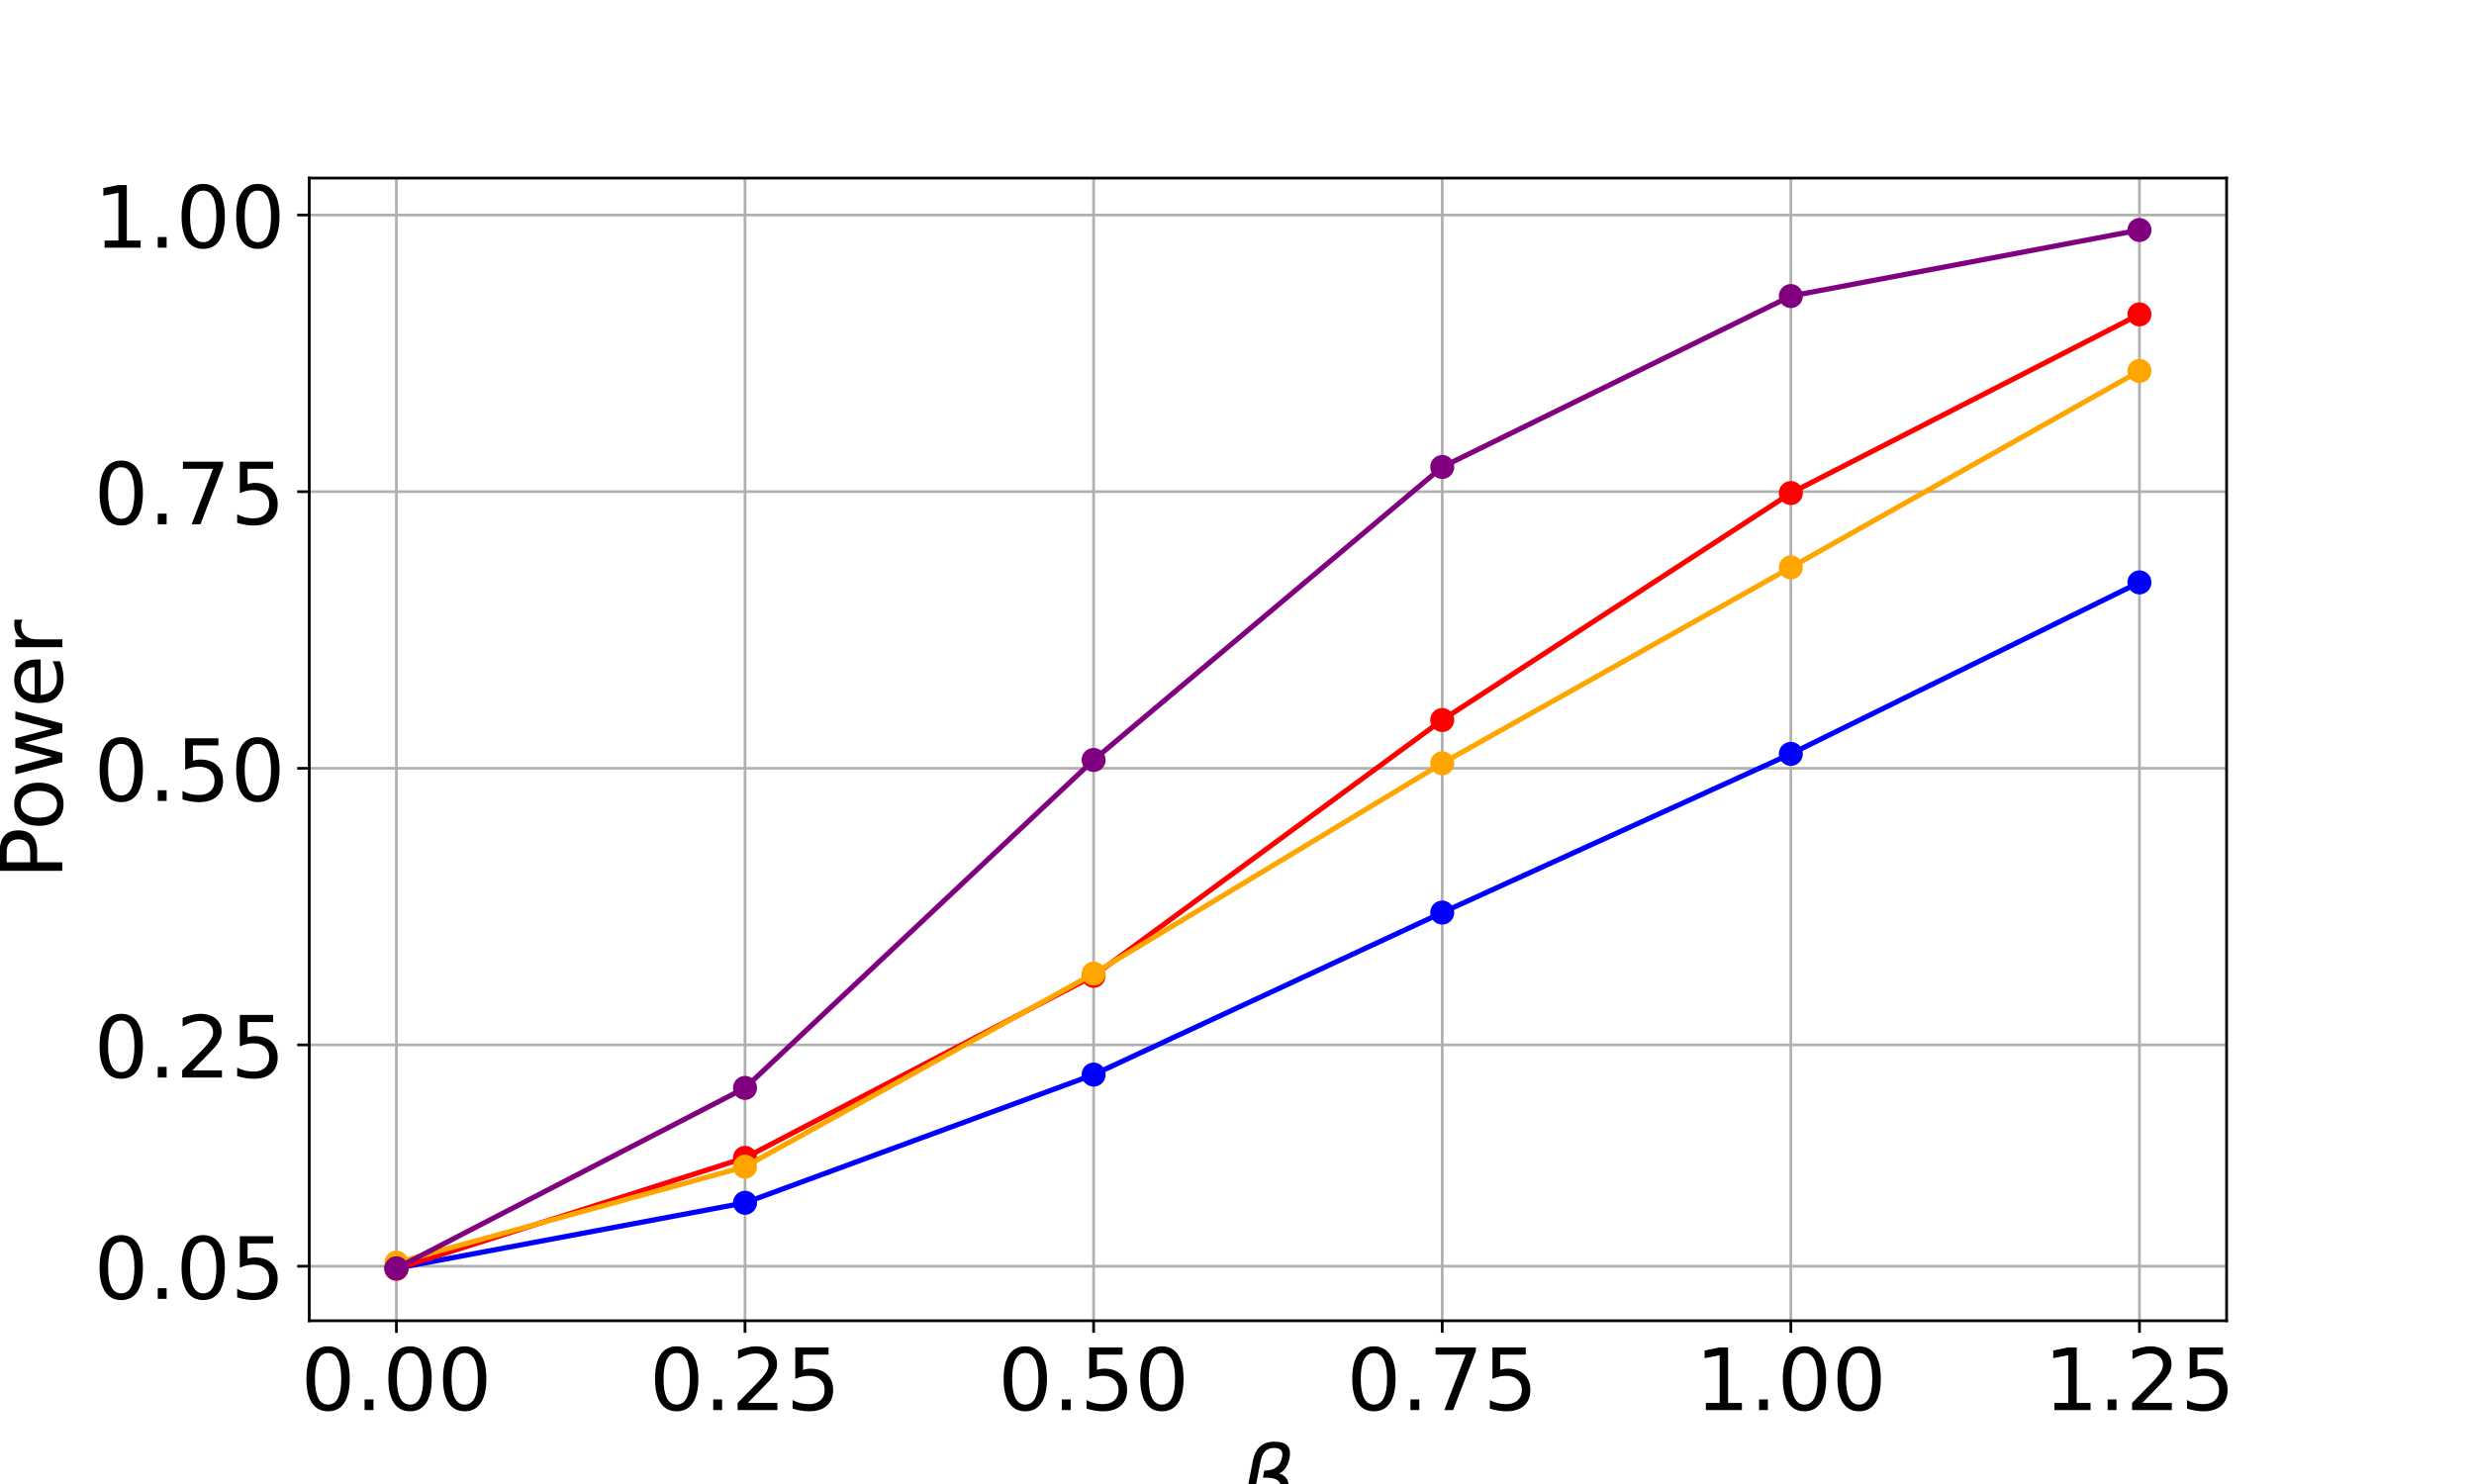
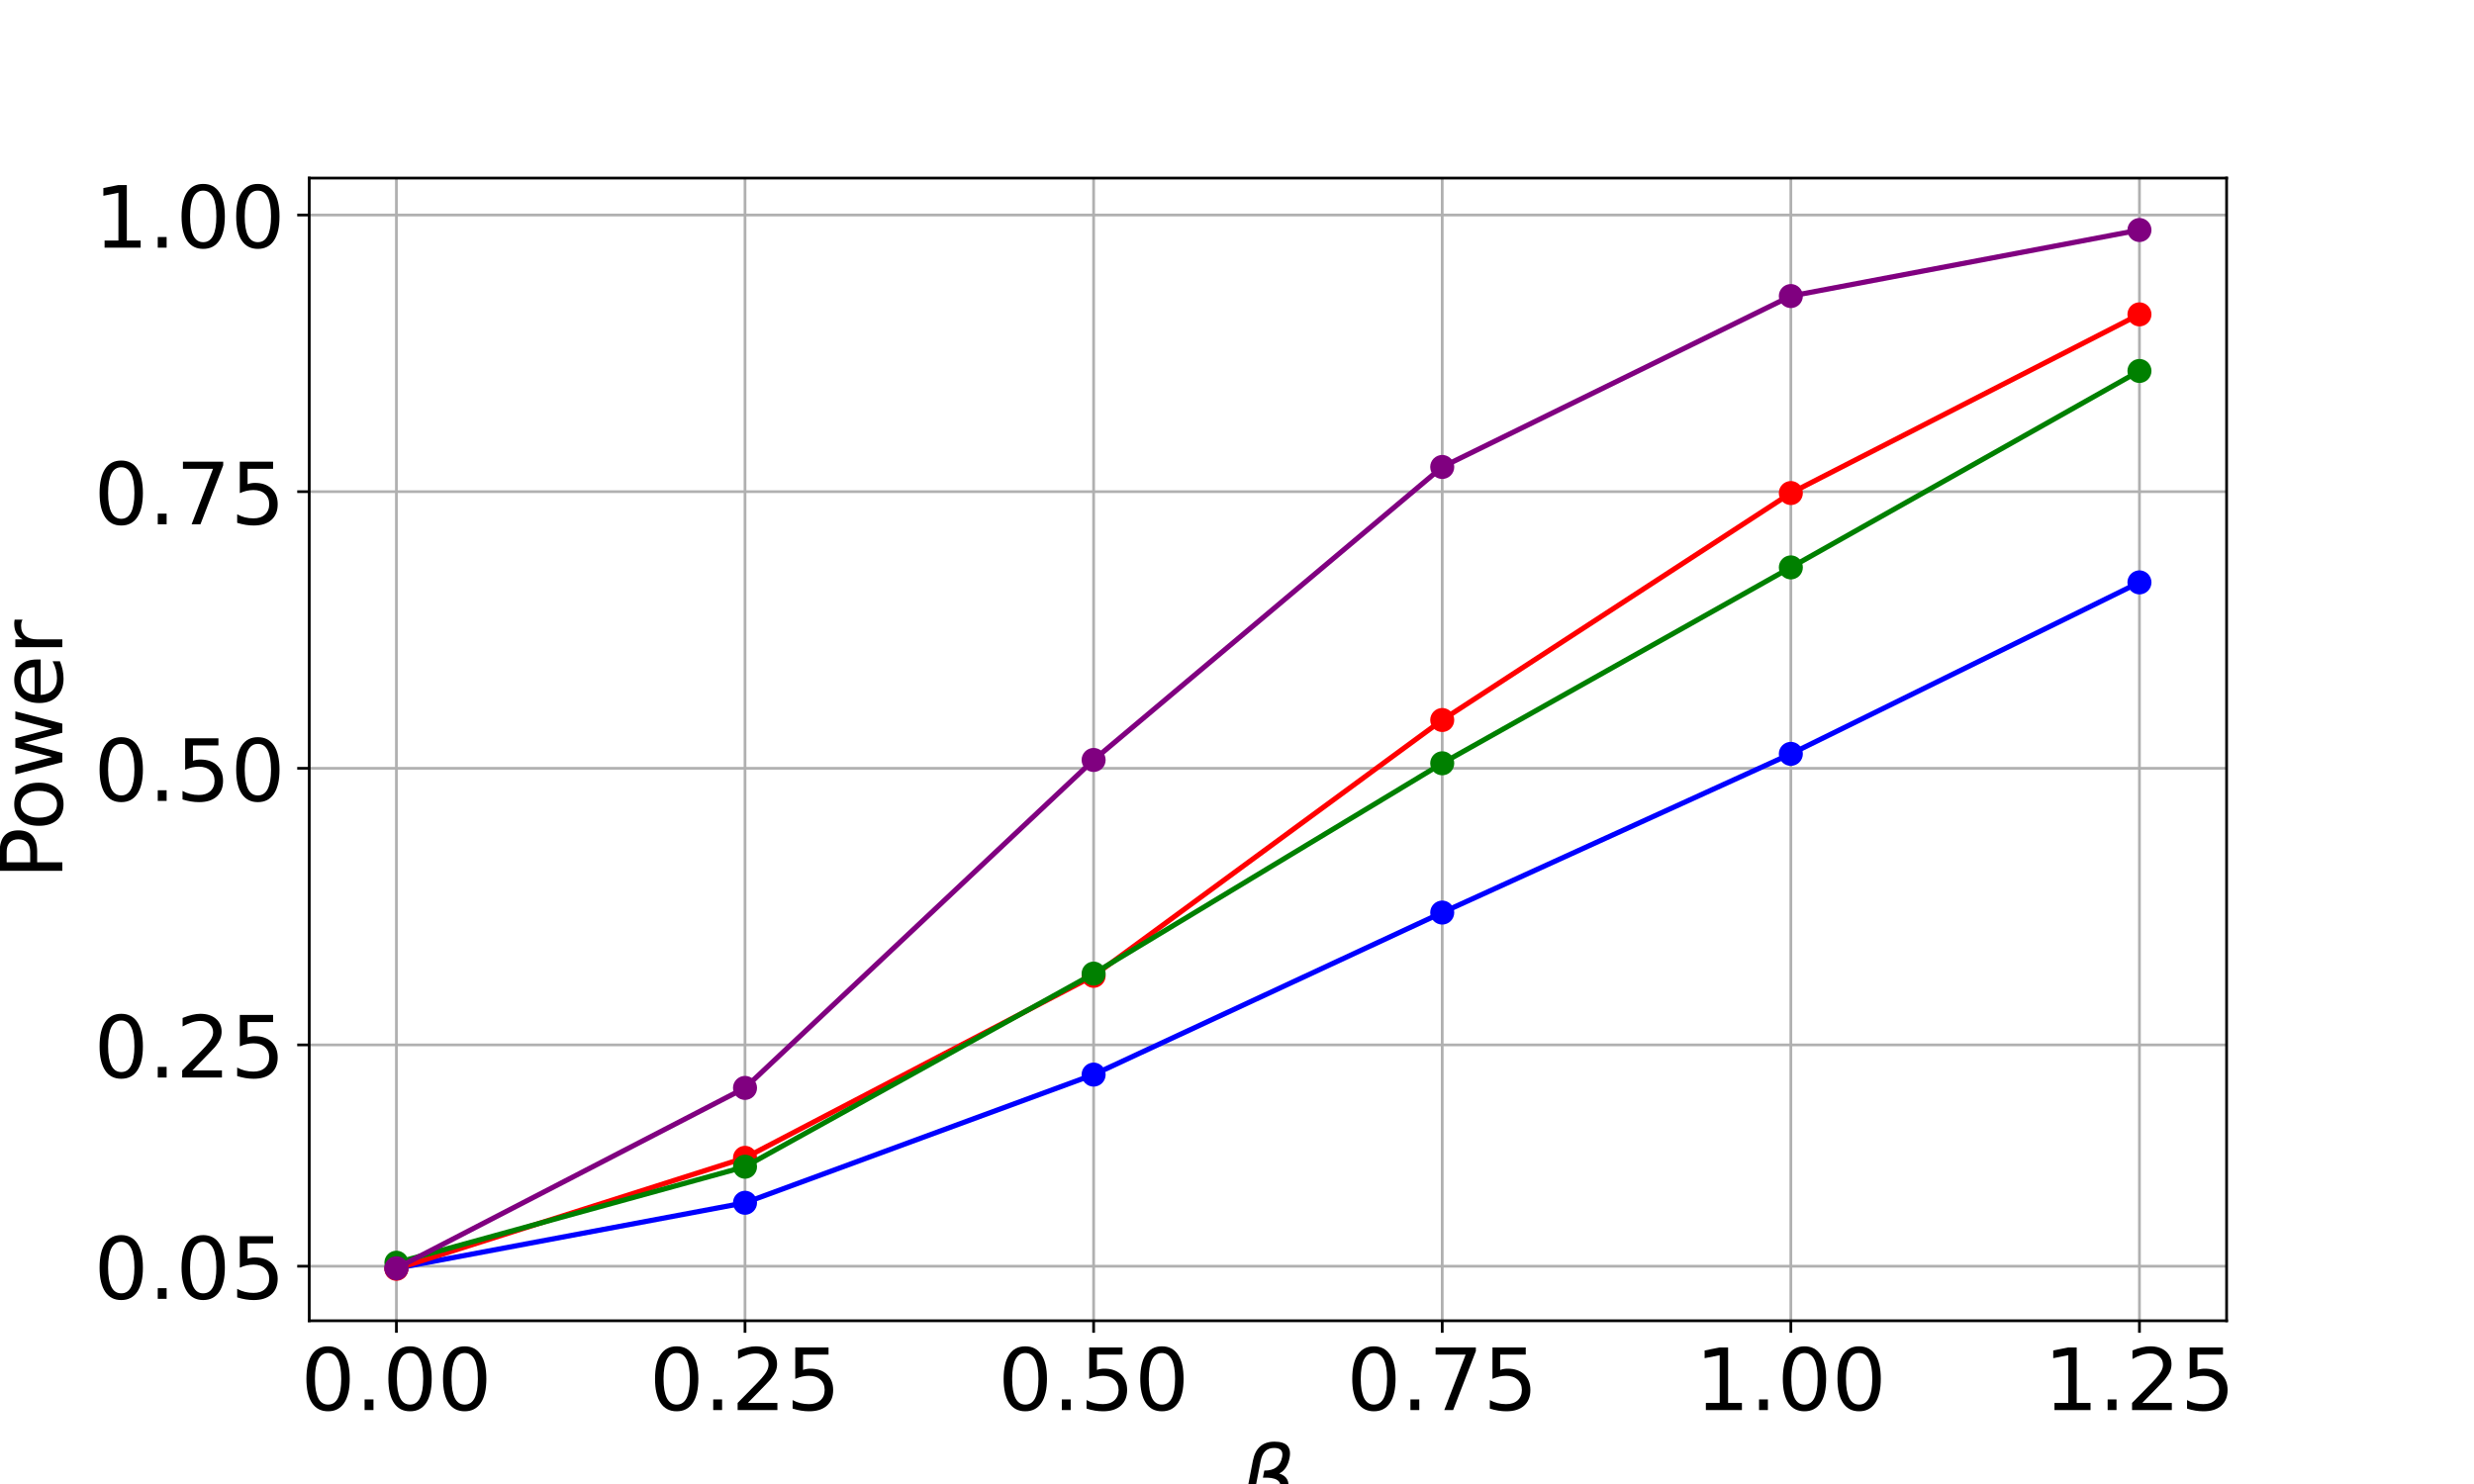
<svg xmlns="http://www.w3.org/2000/svg" xmlns:xlink="http://www.w3.org/1999/xlink" width="720pt" height="432pt" viewBox="0 0 720 432" version="1.1">
  <defs>
    <style type="text/css">*{stroke-linejoin: round; stroke-linecap: butt}</style>
  </defs>
  <g id="figure_1">
    <g id="patch_1">
      <path d="M 0 432  L 720 432  L 720 0  L 0 0  z " style="fill: #ffffff" />
    </g>
    <g id="axes_1">
      <g id="patch_2">
        <path d="M 90 384.48  L 648 384.48  L 648 51.84  L 90 51.84  z " style="fill: #ffffff" />
      </g>
      <g id="matplotlib.axis_1">
        <g id="xtick_1">
          <g id="line2d_1">
-             <path d="M 115.364 384.48  L 115.364 51.84  " clip-path="url(#p4d6727b85a)" style="fill: none; stroke: #b0b0b0; stroke-width: 0.8; stroke-linecap: square" />
+             <path d="M 115.364 384.48  L 115.364 51.84  " clip-path="url(#p1aedac8dda)" style="fill: none; stroke: #b0b0b0; stroke-width: 0.8; stroke-linecap: square" />
          </g>
          <g id="line2d_2">
            <defs>
-               <path id="ma509e6b389" d="M 0 0  L 0 3.5  " style="stroke: #000000; stroke-width: 0.8" />
+               <path id="m523c6b2eb7" d="M 0 0  L 0 3.5  " style="stroke: #000000; stroke-width: 0.8" />
            </defs>
            <g>
-               <use xlink:href="#ma509e6b389" x="115.364" y="384.48" style="stroke: #000000; stroke-width: 0.8" />
+               <use xlink:href="#m523c6b2eb7" x="115.364" y="384.48" style="stroke: #000000; stroke-width: 0.8" />
            </g>
          </g>
          <g id="text_1">
            <g transform="translate(87.5316 410.4761) scale(0.25 -0.25)">
              <defs>
                <path id="DejaVuSans-30" d="M 2034 4250  Q 1547 4250 1301 3770  Q 1056 3291 1056 2328  Q 1056 1369 1301 889  Q 1547 409 2034 409  Q 2525 409 2770 889  Q 3016 1369 3016 2328  Q 3016 3291 2770 3770  Q 2525 4250 2034 4250  z M 2034 4750  Q 2819 4750 3233 4129  Q 3647 3509 3647 2328  Q 3647 1150 3233 529  Q 2819 -91 2034 -91  Q 1250 -91 836 529  Q 422 1150 422 2328  Q 422 3509 836 4129  Q 1250 4750 2034 4750  z " transform="scale(0.015625)" />
                <path id="DejaVuSans-2e" d="M 684 794  L 1344 794  L 1344 0  L 684 0  L 684 794  z " transform="scale(0.015625)" />
              </defs>
              <use xlink:href="#DejaVuSans-30" />
              <use xlink:href="#DejaVuSans-2e" x="63.623" />
              <use xlink:href="#DejaVuSans-30" x="95.41" />
              <use xlink:href="#DejaVuSans-30" x="159.033" />
            </g>
          </g>
        </g>
        <g id="xtick_2">
          <g id="line2d_3">
-             <path d="M 216.818 384.48  L 216.818 51.84  " clip-path="url(#p4d6727b85a)" style="fill: none; stroke: #b0b0b0; stroke-width: 0.8; stroke-linecap: square" />
+             <path d="M 216.818 384.48  L 216.818 51.84  " clip-path="url(#p1aedac8dda)" style="fill: none; stroke: #b0b0b0; stroke-width: 0.8; stroke-linecap: square" />
          </g>
          <g id="line2d_4">
            <g>
-               <use xlink:href="#ma509e6b389" x="216.818" y="384.48" style="stroke: #000000; stroke-width: 0.8" />
+               <use xlink:href="#m523c6b2eb7" x="216.818" y="384.48" style="stroke: #000000; stroke-width: 0.8" />
            </g>
          </g>
          <g id="text_2">
            <g transform="translate(188.9862 410.4761) scale(0.25 -0.25)">
              <defs>
                <path id="DejaVuSans-32" d="M 1228 531  L 3431 531  L 3431 0  L 469 0  L 469 531  Q 828 903 1448 1529  Q 2069 2156 2228 2338  Q 2531 2678 2651 2914  Q 2772 3150 2772 3378  Q 2772 3750 2511 3984  Q 2250 4219 1831 4219  Q 1534 4219 1204 4116  Q 875 4013 500 3803  L 500 4441  Q 881 4594 1212 4672  Q 1544 4750 1819 4750  Q 2544 4750 2975 4387  Q 3406 4025 3406 3419  Q 3406 3131 3298 2873  Q 3191 2616 2906 2266  Q 2828 2175 2409 1742  Q 1991 1309 1228 531  z " transform="scale(0.015625)" />
                <path id="DejaVuSans-35" d="M 691 4666  L 3169 4666  L 3169 4134  L 1269 4134  L 1269 2991  Q 1406 3038 1543 3061  Q 1681 3084 1819 3084  Q 2600 3084 3056 2656  Q 3513 2228 3513 1497  Q 3513 744 3044 326  Q 2575 -91 1722 -91  Q 1428 -91 1123 -41  Q 819 9 494 109  L 494 744  Q 775 591 1075 516  Q 1375 441 1709 441  Q 2250 441 2565 725  Q 2881 1009 2881 1497  Q 2881 1984 2565 2268  Q 2250 2553 1709 2553  Q 1456 2553 1204 2497  Q 953 2441 691 2322  L 691 4666  z " transform="scale(0.015625)" />
              </defs>
              <use xlink:href="#DejaVuSans-30" />
              <use xlink:href="#DejaVuSans-2e" x="63.623" />
              <use xlink:href="#DejaVuSans-32" x="95.41" />
              <use xlink:href="#DejaVuSans-35" x="159.033" />
            </g>
          </g>
        </g>
        <g id="xtick_3">
          <g id="line2d_5">
-             <path d="M 318.273 384.48  L 318.273 51.84  " clip-path="url(#p4d6727b85a)" style="fill: none; stroke: #b0b0b0; stroke-width: 0.8; stroke-linecap: square" />
+             <path d="M 318.273 384.48  L 318.273 51.84  " clip-path="url(#p1aedac8dda)" style="fill: none; stroke: #b0b0b0; stroke-width: 0.8; stroke-linecap: square" />
          </g>
          <g id="line2d_6">
            <g>
-               <use xlink:href="#ma509e6b389" x="318.273" y="384.48" style="stroke: #000000; stroke-width: 0.8" />
+               <use xlink:href="#m523c6b2eb7" x="318.273" y="384.48" style="stroke: #000000; stroke-width: 0.8" />
            </g>
          </g>
          <g id="text_3">
            <g transform="translate(290.4407 410.4761) scale(0.25 -0.25)">
              <use xlink:href="#DejaVuSans-30" />
              <use xlink:href="#DejaVuSans-2e" x="63.623" />
              <use xlink:href="#DejaVuSans-35" x="95.41" />
              <use xlink:href="#DejaVuSans-30" x="159.033" />
            </g>
          </g>
        </g>
        <g id="xtick_4">
          <g id="line2d_7">
-             <path d="M 419.727 384.48  L 419.727 51.84  " clip-path="url(#p4d6727b85a)" style="fill: none; stroke: #b0b0b0; stroke-width: 0.8; stroke-linecap: square" />
+             <path d="M 419.727 384.48  L 419.727 51.84  " clip-path="url(#p1aedac8dda)" style="fill: none; stroke: #b0b0b0; stroke-width: 0.8; stroke-linecap: square" />
          </g>
          <g id="line2d_8">
            <g>
-               <use xlink:href="#ma509e6b389" x="419.727" y="384.48" style="stroke: #000000; stroke-width: 0.8" />
+               <use xlink:href="#m523c6b2eb7" x="419.727" y="384.48" style="stroke: #000000; stroke-width: 0.8" />
            </g>
          </g>
          <g id="text_4">
            <g transform="translate(391.8952 410.4761) scale(0.25 -0.25)">
              <defs>
                <path id="DejaVuSans-37" d="M 525 4666  L 3525 4666  L 3525 4397  L 1831 0  L 1172 0  L 2766 4134  L 525 4134  L 525 4666  z " transform="scale(0.015625)" />
              </defs>
              <use xlink:href="#DejaVuSans-30" />
              <use xlink:href="#DejaVuSans-2e" x="63.623" />
              <use xlink:href="#DejaVuSans-37" x="95.41" />
              <use xlink:href="#DejaVuSans-35" x="159.033" />
            </g>
          </g>
        </g>
        <g id="xtick_5">
          <g id="line2d_9">
-             <path d="M 521.182 384.48  L 521.182 51.84  " clip-path="url(#p4d6727b85a)" style="fill: none; stroke: #b0b0b0; stroke-width: 0.8; stroke-linecap: square" />
+             <path d="M 521.182 384.48  L 521.182 51.84  " clip-path="url(#p1aedac8dda)" style="fill: none; stroke: #b0b0b0; stroke-width: 0.8; stroke-linecap: square" />
          </g>
          <g id="line2d_10">
            <g>
-               <use xlink:href="#ma509e6b389" x="521.182" y="384.48" style="stroke: #000000; stroke-width: 0.8" />
+               <use xlink:href="#m523c6b2eb7" x="521.182" y="384.48" style="stroke: #000000; stroke-width: 0.8" />
            </g>
          </g>
          <g id="text_5">
            <g transform="translate(493.3498 410.4761) scale(0.25 -0.25)">
              <defs>
                <path id="DejaVuSans-31" d="M 794 531  L 1825 531  L 1825 4091  L 703 3866  L 703 4441  L 1819 4666  L 2450 4666  L 2450 531  L 3481 531  L 3481 0  L 794 0  L 794 531  z " transform="scale(0.015625)" />
              </defs>
              <use xlink:href="#DejaVuSans-31" />
              <use xlink:href="#DejaVuSans-2e" x="63.623" />
              <use xlink:href="#DejaVuSans-30" x="95.41" />
              <use xlink:href="#DejaVuSans-30" x="159.033" />
            </g>
          </g>
        </g>
        <g id="xtick_6">
          <g id="line2d_11">
-             <path d="M 622.636 384.48  L 622.636 51.84  " clip-path="url(#p4d6727b85a)" style="fill: none; stroke: #b0b0b0; stroke-width: 0.8; stroke-linecap: square" />
+             <path d="M 622.636 384.48  L 622.636 51.84  " clip-path="url(#p1aedac8dda)" style="fill: none; stroke: #b0b0b0; stroke-width: 0.8; stroke-linecap: square" />
          </g>
          <g id="line2d_12">
            <g>
-               <use xlink:href="#ma509e6b389" x="622.636" y="384.48" style="stroke: #000000; stroke-width: 0.8" />
+               <use xlink:href="#m523c6b2eb7" x="622.636" y="384.48" style="stroke: #000000; stroke-width: 0.8" />
            </g>
          </g>
          <g id="text_6">
            <g transform="translate(594.8043 410.4761) scale(0.25 -0.25)">
              <use xlink:href="#DejaVuSans-31" />
              <use xlink:href="#DejaVuSans-2e" x="63.623" />
              <use xlink:href="#DejaVuSans-32" x="95.41" />
              <use xlink:href="#DejaVuSans-35" x="159.033" />
            </g>
          </g>
        </g>
        <g id="text_7">
          <g transform="translate(361 438.9253) scale(0.25 -0.25)">
            <defs>
              <path id="DejaVuSans-Oblique-3b2" d="M 872 216  L 572 -1331  L -6 -1331  L 928 3478  Q 1206 4903 2538 4903  Q 3888 4903 3659 3700  Q 3503 2844 2894 2531  Q 3713 2250 3553 1416  Q 3272 -69 1759 -66  Q 1097 -63 872 216  z M 1019 966  Q 1259 422 1875 425  Q 2775 425 2966 1406  Q 3138 2288 1675 2219  L 1778 2750  Q 2909 2731 3106 3750  Q 3241 4438 2509 4434  Q 1691 4434 1503 3459  L 1019 966  z " transform="scale(0.015625)" />
            </defs>
            <use xlink:href="#DejaVuSans-Oblique-3b2" transform="translate(0 0.390625)" />
          </g>
        </g>
      </g>
      <g id="matplotlib.axis_2">
        <g id="ytick_1">
          <g id="line2d_13">
-             <path d="M 90 304.179  L 648 304.179  " clip-path="url(#p4d6727b85a)" style="fill: none; stroke: #b0b0b0; stroke-width: 0.8; stroke-linecap: square" />
+             <path d="M 90 304.179  L 648 304.179  " clip-path="url(#p1aedac8dda)" style="fill: none; stroke: #b0b0b0; stroke-width: 0.8; stroke-linecap: square" />
          </g>
          <g id="line2d_14">
            <defs>
-               <path id="mbe88f99173" d="M 0 0  L -3.5 0  " style="stroke: #000000; stroke-width: 0.8" />
+               <path id="mc904e104dd" d="M 0 0  L -3.5 0  " style="stroke: #000000; stroke-width: 0.8" />
            </defs>
            <g>
-               <use xlink:href="#mbe88f99173" x="90" y="304.179" style="stroke: #000000; stroke-width: 0.8" />
+               <use xlink:href="#mc904e104dd" x="90" y="304.179" style="stroke: #000000; stroke-width: 0.8" />
            </g>
          </g>
          <g id="text_8">
            <g transform="translate(27.33594 313.6773) scale(0.25 -0.25)">
              <use xlink:href="#DejaVuSans-30" />
              <use xlink:href="#DejaVuSans-2e" x="63.623" />
              <use xlink:href="#DejaVuSans-32" x="95.41" />
              <use xlink:href="#DejaVuSans-35" x="159.033" />
            </g>
          </g>
        </g>
        <g id="ytick_2">
          <g id="line2d_15">
-             <path d="M 90 223.652  L 648 223.652  " clip-path="url(#p4d6727b85a)" style="fill: none; stroke: #b0b0b0; stroke-width: 0.8; stroke-linecap: square" />
+             <path d="M 90 223.652  L 648 223.652  " clip-path="url(#p1aedac8dda)" style="fill: none; stroke: #b0b0b0; stroke-width: 0.8; stroke-linecap: square" />
          </g>
          <g id="line2d_16">
            <g>
-               <use xlink:href="#mbe88f99173" x="90" y="223.652" style="stroke: #000000; stroke-width: 0.8" />
+               <use xlink:href="#mc904e104dd" x="90" y="223.652" style="stroke: #000000; stroke-width: 0.8" />
            </g>
          </g>
          <g id="text_9">
            <g transform="translate(27.33594 233.1504) scale(0.25 -0.25)">
              <use xlink:href="#DejaVuSans-30" />
              <use xlink:href="#DejaVuSans-2e" x="63.623" />
              <use xlink:href="#DejaVuSans-35" x="95.41" />
              <use xlink:href="#DejaVuSans-30" x="159.033" />
            </g>
          </g>
        </g>
        <g id="ytick_3">
          <g id="line2d_17">
-             <path d="M 90 143.125  L 648 143.125  " clip-path="url(#p4d6727b85a)" style="fill: none; stroke: #b0b0b0; stroke-width: 0.8; stroke-linecap: square" />
+             <path d="M 90 143.125  L 648 143.125  " clip-path="url(#p1aedac8dda)" style="fill: none; stroke: #b0b0b0; stroke-width: 0.8; stroke-linecap: square" />
          </g>
          <g id="line2d_18">
            <g>
-               <use xlink:href="#mbe88f99173" x="90" y="143.125" style="stroke: #000000; stroke-width: 0.8" />
+               <use xlink:href="#mc904e104dd" x="90" y="143.125" style="stroke: #000000; stroke-width: 0.8" />
            </g>
          </g>
          <g id="text_10">
            <g transform="translate(27.33594 152.6234) scale(0.25 -0.25)">
              <use xlink:href="#DejaVuSans-30" />
              <use xlink:href="#DejaVuSans-2e" x="63.623" />
              <use xlink:href="#DejaVuSans-37" x="95.41" />
              <use xlink:href="#DejaVuSans-35" x="159.033" />
            </g>
          </g>
        </g>
        <g id="ytick_4">
          <g id="line2d_19">
-             <path d="M 90 62.598  L 648 62.598  " clip-path="url(#p4d6727b85a)" style="fill: none; stroke: #b0b0b0; stroke-width: 0.8; stroke-linecap: square" />
+             <path d="M 90 62.598  L 648 62.598  " clip-path="url(#p1aedac8dda)" style="fill: none; stroke: #b0b0b0; stroke-width: 0.8; stroke-linecap: square" />
          </g>
          <g id="line2d_20">
            <g>
-               <use xlink:href="#mbe88f99173" x="90" y="62.598" style="stroke: #000000; stroke-width: 0.8" />
+               <use xlink:href="#mc904e104dd" x="90" y="62.598" style="stroke: #000000; stroke-width: 0.8" />
            </g>
          </g>
          <g id="text_11">
            <g transform="translate(27.33594 72.09651) scale(0.25 -0.25)">
              <use xlink:href="#DejaVuSans-31" />
              <use xlink:href="#DejaVuSans-2e" x="63.623" />
              <use xlink:href="#DejaVuSans-30" x="95.41" />
              <use xlink:href="#DejaVuSans-30" x="159.033" />
            </g>
          </g>
        </g>
        <g id="ytick_5">
          <g id="line2d_21">
-             <path d="M 90 368.601  L 648 368.601  " clip-path="url(#p4d6727b85a)" style="fill: none; stroke: #b0b0b0; stroke-width: 0.8; stroke-linecap: square" />
+             <path d="M 90 368.601  L 648 368.601  " clip-path="url(#p1aedac8dda)" style="fill: none; stroke: #b0b0b0; stroke-width: 0.8; stroke-linecap: square" />
          </g>
          <g id="line2d_22">
            <g>
-               <use xlink:href="#mbe88f99173" x="90" y="368.601" style="stroke: #000000; stroke-width: 0.8" />
+               <use xlink:href="#mc904e104dd" x="90" y="368.601" style="stroke: #000000; stroke-width: 0.8" />
            </g>
          </g>
          <g id="text_12">
            <g transform="translate(27.33594 378.0988) scale(0.25 -0.25)">
              <use xlink:href="#DejaVuSans-30" />
              <use xlink:href="#DejaVuSans-2e" x="63.623" />
              <use xlink:href="#DejaVuSans-30" x="95.41" />
              <use xlink:href="#DejaVuSans-35" x="159.033" />
            </g>
          </g>
        </g>
        <g id="text_13">
          <g transform="translate(18.13672 255.9452) rotate(-90) scale(0.25 -0.25)">
            <defs>
              <path id="DejaVuSans-50" d="M 1259 4147  L 1259 2394  L 2053 2394  Q 2494 2394 2734 2622  Q 2975 2850 2975 3272  Q 2975 3691 2734 3919  Q 2494 4147 2053 4147  L 1259 4147  z M 628 4666  L 2053 4666  Q 2838 4666 3239 4311  Q 3641 3956 3641 3272  Q 3641 2581 3239 2228  Q 2838 1875 2053 1875  L 1259 1875  L 1259 0  L 628 0  L 628 4666  z " transform="scale(0.015625)" />
              <path id="DejaVuSans-6f" d="M 1959 3097  Q 1497 3097 1228 2736  Q 959 2375 959 1747  Q 959 1119 1226 758  Q 1494 397 1959 397  Q 2419 397 2687 759  Q 2956 1122 2956 1747  Q 2956 2369 2687 2733  Q 2419 3097 1959 3097  z M 1959 3584  Q 2709 3584 3137 3096  Q 3566 2609 3566 1747  Q 3566 888 3137 398  Q 2709 -91 1959 -91  Q 1206 -91 779 398  Q 353 888 353 1747  Q 353 2609 779 3096  Q 1206 3584 1959 3584  z " transform="scale(0.015625)" />
              <path id="DejaVuSans-77" d="M 269 3500  L 844 3500  L 1563 769  L 2278 3500  L 2956 3500  L 3675 769  L 4391 3500  L 4966 3500  L 4050 0  L 3372 0  L 2619 2869  L 1863 0  L 1184 0  L 269 3500  z " transform="scale(0.015625)" />
              <path id="DejaVuSans-65" d="M 3597 1894  L 3597 1613  L 953 1613  Q 991 1019 1311 708  Q 1631 397 2203 397  Q 2534 397 2845 478  Q 3156 559 3463 722  L 3463 178  Q 3153 47 2828 -22  Q 2503 -91 2169 -91  Q 1331 -91 842 396  Q 353 884 353 1716  Q 353 2575 817 3079  Q 1281 3584 2069 3584  Q 2775 3584 3186 3129  Q 3597 2675 3597 1894  z M 3022 2063  Q 3016 2534 2758 2815  Q 2500 3097 2075 3097  Q 1594 3097 1305 2825  Q 1016 2553 972 2059  L 3022 2063  z " transform="scale(0.015625)" />
              <path id="DejaVuSans-72" d="M 2631 2963  Q 2534 3019 2420 3045  Q 2306 3072 2169 3072  Q 1681 3072 1420 2755  Q 1159 2438 1159 1844  L 1159 0  L 581 0  L 581 3500  L 1159 3500  L 1159 2956  Q 1341 3275 1631 3429  Q 1922 3584 2338 3584  Q 2397 3584 2469 3576  Q 2541 3569 2628 3553  L 2631 2963  z " transform="scale(0.015625)" />
            </defs>
            <use xlink:href="#DejaVuSans-50" />
            <use xlink:href="#DejaVuSans-6f" x="56.678" />
            <use xlink:href="#DejaVuSans-77" x="117.859" />
            <use xlink:href="#DejaVuSans-65" x="199.646" />
            <use xlink:href="#DejaVuSans-72" x="261.17" />
          </g>
        </g>
      </g>
      <g id="line2d_23">
-         <path d="M 115.364 369.198  L 216.818 350.137  L 318.273 312.822  L 419.727 265.652  L 521.182 219.452  L 622.636 169.537  " clip-path="url(#p4d6727b85a)" style="fill: none; stroke: #0000ff; stroke-width: 1.5; stroke-linecap: square" />
+         <path d="M 115.364 369.198  L 216.818 350.137  L 318.273 312.822  L 419.727 265.652  L 521.182 219.452  L 622.636 169.537  " clip-path="url(#p1aedac8dda)" style="fill: none; stroke: #0000ff; stroke-width: 1.5; stroke-linecap: square" />
        <defs>
-           <path id="m4440397aa0" d="M 0 3  C 0.796 3 1.559 2.684 2.121 2.121  C 2.684 1.559 3 0.796 3 0  C 3 -0.796 2.684 -1.559 2.121 -2.121  C 1.559 -2.684 0.796 -3 0 -3  C -0.796 -3 -1.559 -2.684 -2.121 -2.121  C -2.684 -1.559 -3 -0.796 -3 0  C -3 0.796 -2.684 1.559 -2.121 2.121  C -1.559 2.684 -0.796 3 0 3  z " style="stroke: #0000ff" />
+           <path id="m7b02f75287" d="M 0 3  C 0.796 3 1.559 2.684 2.121 2.121  C 2.684 1.559 3 0.796 3 0  C 3 -0.796 2.684 -1.559 2.121 -2.121  C 1.559 -2.684 0.796 -3 0 -3  C -0.796 -3 -1.559 -2.684 -2.121 -2.121  C -2.684 -1.559 -3 -0.796 -3 0  C -3 0.796 -2.684 1.559 -2.121 2.121  C -1.559 2.684 -0.796 3 0 3  z " style="stroke: #0000ff" />
        </defs>
-         <g clip-path="url(#p4d6727b85a)">
-           <use xlink:href="#m4440397aa0" x="115.364" y="369.198" style="fill: #0000ff; stroke: #0000ff" />
-           <use xlink:href="#m4440397aa0" x="216.818" y="350.137" style="fill: #0000ff; stroke: #0000ff" />
-           <use xlink:href="#m4440397aa0" x="318.273" y="312.822" style="fill: #0000ff; stroke: #0000ff" />
-           <use xlink:href="#m4440397aa0" x="419.727" y="265.652" style="fill: #0000ff; stroke: #0000ff" />
-           <use xlink:href="#m4440397aa0" x="521.182" y="219.452" style="fill: #0000ff; stroke: #0000ff" />
-           <use xlink:href="#m4440397aa0" x="622.636" y="169.537" style="fill: #0000ff; stroke: #0000ff" />
+         <g clip-path="url(#p1aedac8dda)">
+           <use xlink:href="#m7b02f75287" x="115.364" y="369.198" style="fill: #0000ff; stroke: #0000ff" />
+           <use xlink:href="#m7b02f75287" x="216.818" y="350.137" style="fill: #0000ff; stroke: #0000ff" />
+           <use xlink:href="#m7b02f75287" x="318.273" y="312.822" style="fill: #0000ff; stroke: #0000ff" />
+           <use xlink:href="#m7b02f75287" x="419.727" y="265.652" style="fill: #0000ff; stroke: #0000ff" />
+           <use xlink:href="#m7b02f75287" x="521.182" y="219.452" style="fill: #0000ff; stroke: #0000ff" />
+           <use xlink:href="#m7b02f75287" x="622.636" y="169.537" style="fill: #0000ff; stroke: #0000ff" />
        </g>
      </g>
      <g id="line2d_24">
-         <path d="M 115.364 369.36  L 216.818 337.052  L 318.273 284.068  L 419.727 209.598  L 521.182 143.529  L 622.636 91.514  " clip-path="url(#p4d6727b85a)" style="fill: none; stroke: #ff0000; stroke-width: 1.5; stroke-linecap: square" />
+         <path d="M 115.364 369.36  L 216.818 337.052  L 318.273 284.068  L 419.727 209.598  L 521.182 143.529  L 622.636 91.514  " clip-path="url(#p1aedac8dda)" style="fill: none; stroke: #ff0000; stroke-width: 1.5; stroke-linecap: square" />
        <defs>
-           <path id="m1474032516" d="M 0 3  C 0.796 3 1.559 2.684 2.121 2.121  C 2.684 1.559 3 0.796 3 0  C 3 -0.796 2.684 -1.559 2.121 -2.121  C 1.559 -2.684 0.796 -3 0 -3  C -0.796 -3 -1.559 -2.684 -2.121 -2.121  C -2.684 -1.559 -3 -0.796 -3 0  C -3 0.796 -2.684 1.559 -2.121 2.121  C -1.559 2.684 -0.796 3 0 3  z " style="stroke: #ff0000" />
+           <path id="m2509158bd8" d="M 0 3  C 0.796 3 1.559 2.684 2.121 2.121  C 2.684 1.559 3 0.796 3 0  C 3 -0.796 2.684 -1.559 2.121 -2.121  C 1.559 -2.684 0.796 -3 0 -3  C -0.796 -3 -1.559 -2.684 -2.121 -2.121  C -2.684 -1.559 -3 -0.796 -3 0  C -3 0.796 -2.684 1.559 -2.121 2.121  C -1.559 2.684 -0.796 3 0 3  z " style="stroke: #ff0000" />
        </defs>
-         <g clip-path="url(#p4d6727b85a)">
-           <use xlink:href="#m1474032516" x="115.364" y="369.36" style="fill: #ff0000; stroke: #ff0000" />
-           <use xlink:href="#m1474032516" x="216.818" y="337.052" style="fill: #ff0000; stroke: #ff0000" />
-           <use xlink:href="#m1474032516" x="318.273" y="284.068" style="fill: #ff0000; stroke: #ff0000" />
-           <use xlink:href="#m1474032516" x="419.727" y="209.598" style="fill: #ff0000; stroke: #ff0000" />
-           <use xlink:href="#m1474032516" x="521.182" y="143.529" style="fill: #ff0000; stroke: #ff0000" />
-           <use xlink:href="#m1474032516" x="622.636" y="91.514" style="fill: #ff0000; stroke: #ff0000" />
+         <g clip-path="url(#p1aedac8dda)">
+           <use xlink:href="#m2509158bd8" x="115.364" y="369.36" style="fill: #ff0000; stroke: #ff0000" />
+           <use xlink:href="#m2509158bd8" x="216.818" y="337.052" style="fill: #ff0000; stroke: #ff0000" />
+           <use xlink:href="#m2509158bd8" x="318.273" y="284.068" style="fill: #ff0000; stroke: #ff0000" />
+           <use xlink:href="#m2509158bd8" x="419.727" y="209.598" style="fill: #ff0000; stroke: #ff0000" />
+           <use xlink:href="#m2509158bd8" x="521.182" y="143.529" style="fill: #ff0000; stroke: #ff0000" />
+           <use xlink:href="#m2509158bd8" x="622.636" y="91.514" style="fill: #ff0000; stroke: #ff0000" />
        </g>
      </g>
      <g id="line2d_25">
-         <path d="M 115.364 367.583  L 216.818 339.637  L 318.273 283.422  L 419.727 222.198  L 521.182 165.175  L 622.636 107.991  " clip-path="url(#p4d6727b85a)" style="fill: none; stroke: #ffa500; stroke-width: 1.5; stroke-linecap: square" />
+         <path d="M 115.364 367.583  L 216.818 339.637  L 318.273 283.422  L 419.727 222.198  L 521.182 165.175  L 622.636 107.991  " clip-path="url(#p1aedac8dda)" style="fill: none; stroke: #008000; stroke-width: 1.5; stroke-linecap: square" />
        <defs>
-           <path id="md30751b427" d="M 0 3  C 0.796 3 1.559 2.684 2.121 2.121  C 2.684 1.559 3 0.796 3 0  C 3 -0.796 2.684 -1.559 2.121 -2.121  C 1.559 -2.684 0.796 -3 0 -3  C -0.796 -3 -1.559 -2.684 -2.121 -2.121  C -2.684 -1.559 -3 -0.796 -3 0  C -3 0.796 -2.684 1.559 -2.121 2.121  C -1.559 2.684 -0.796 3 0 3  z " style="stroke: #ffa500" />
+           <path id="mdd5fb8dff3" d="M 0 3  C 0.796 3 1.559 2.684 2.121 2.121  C 2.684 1.559 3 0.796 3 0  C 3 -0.796 2.684 -1.559 2.121 -2.121  C 1.559 -2.684 0.796 -3 0 -3  C -0.796 -3 -1.559 -2.684 -2.121 -2.121  C -2.684 -1.559 -3 -0.796 -3 0  C -3 0.796 -2.684 1.559 -2.121 2.121  C -1.559 2.684 -0.796 3 0 3  z " style="stroke: #008000" />
        </defs>
-         <g clip-path="url(#p4d6727b85a)">
-           <use xlink:href="#md30751b427" x="115.364" y="367.583" style="fill: #ffa500; stroke: #ffa500" />
-           <use xlink:href="#md30751b427" x="216.818" y="339.637" style="fill: #ffa500; stroke: #ffa500" />
-           <use xlink:href="#md30751b427" x="318.273" y="283.422" style="fill: #ffa500; stroke: #ffa500" />
-           <use xlink:href="#md30751b427" x="419.727" y="222.198" style="fill: #ffa500; stroke: #ffa500" />
-           <use xlink:href="#md30751b427" x="521.182" y="165.175" style="fill: #ffa500; stroke: #ffa500" />
-           <use xlink:href="#md30751b427" x="622.636" y="107.991" style="fill: #ffa500; stroke: #ffa500" />
+         <g clip-path="url(#p1aedac8dda)">
+           <use xlink:href="#mdd5fb8dff3" x="115.364" y="367.583" style="fill: #008000; stroke: #008000" />
+           <use xlink:href="#mdd5fb8dff3" x="216.818" y="339.637" style="fill: #008000; stroke: #008000" />
+           <use xlink:href="#mdd5fb8dff3" x="318.273" y="283.422" style="fill: #008000; stroke: #008000" />
+           <use xlink:href="#mdd5fb8dff3" x="419.727" y="222.198" style="fill: #008000; stroke: #008000" />
+           <use xlink:href="#mdd5fb8dff3" x="521.182" y="165.175" style="fill: #008000; stroke: #008000" />
+           <use xlink:href="#mdd5fb8dff3" x="622.636" y="107.991" style="fill: #008000; stroke: #008000" />
        </g>
      </g>
      <g id="line2d_26">
-         <path d="M 115.364 369.198  L 216.818 316.698  L 318.273 221.229  L 419.727 135.937  L 521.182 86.183  L 622.636 66.96  " clip-path="url(#p4d6727b85a)" style="fill: none; stroke: #800080; stroke-width: 1.5; stroke-linecap: square" />
+         <path d="M 115.364 369.198  L 216.818 316.698  L 318.273 221.229  L 419.727 135.937  L 521.182 86.183  L 622.636 66.96  " clip-path="url(#p1aedac8dda)" style="fill: none; stroke: #800080; stroke-width: 1.5; stroke-linecap: square" />
        <defs>
-           <path id="m6d2ff3c6f8" d="M 0 3  C 0.796 3 1.559 2.684 2.121 2.121  C 2.684 1.559 3 0.796 3 0  C 3 -0.796 2.684 -1.559 2.121 -2.121  C 1.559 -2.684 0.796 -3 0 -3  C -0.796 -3 -1.559 -2.684 -2.121 -2.121  C -2.684 -1.559 -3 -0.796 -3 0  C -3 0.796 -2.684 1.559 -2.121 2.121  C -1.559 2.684 -0.796 3 0 3  z " style="stroke: #800080" />
+           <path id="m812938c41a" d="M 0 3  C 0.796 3 1.559 2.684 2.121 2.121  C 2.684 1.559 3 0.796 3 0  C 3 -0.796 2.684 -1.559 2.121 -2.121  C 1.559 -2.684 0.796 -3 0 -3  C -0.796 -3 -1.559 -2.684 -2.121 -2.121  C -2.684 -1.559 -3 -0.796 -3 0  C -3 0.796 -2.684 1.559 -2.121 2.121  C -1.559 2.684 -0.796 3 0 3  z " style="stroke: #800080" />
        </defs>
-         <g clip-path="url(#p4d6727b85a)">
-           <use xlink:href="#m6d2ff3c6f8" x="115.364" y="369.198" style="fill: #800080; stroke: #800080" />
-           <use xlink:href="#m6d2ff3c6f8" x="216.818" y="316.698" style="fill: #800080; stroke: #800080" />
-           <use xlink:href="#m6d2ff3c6f8" x="318.273" y="221.229" style="fill: #800080; stroke: #800080" />
-           <use xlink:href="#m6d2ff3c6f8" x="419.727" y="135.937" style="fill: #800080; stroke: #800080" />
-           <use xlink:href="#m6d2ff3c6f8" x="521.182" y="86.183" style="fill: #800080; stroke: #800080" />
-           <use xlink:href="#m6d2ff3c6f8" x="622.636" y="66.96" style="fill: #800080; stroke: #800080" />
+         <g clip-path="url(#p1aedac8dda)">
+           <use xlink:href="#m812938c41a" x="115.364" y="369.198" style="fill: #800080; stroke: #800080" />
+           <use xlink:href="#m812938c41a" x="216.818" y="316.698" style="fill: #800080; stroke: #800080" />
+           <use xlink:href="#m812938c41a" x="318.273" y="221.229" style="fill: #800080; stroke: #800080" />
+           <use xlink:href="#m812938c41a" x="419.727" y="135.937" style="fill: #800080; stroke: #800080" />
+           <use xlink:href="#m812938c41a" x="521.182" y="86.183" style="fill: #800080; stroke: #800080" />
+           <use xlink:href="#m812938c41a" x="622.636" y="66.96" style="fill: #800080; stroke: #800080" />
        </g>
      </g>
      <g id="patch_3">
        <path d="M 90 384.48  L 90 51.84  " style="fill: none; stroke: #000000; stroke-width: 0.8; stroke-linejoin: miter; stroke-linecap: square" />
      </g>
      <g id="patch_4">
        <path d="M 648 384.48  L 648 51.84  " style="fill: none; stroke: #000000; stroke-width: 0.8; stroke-linejoin: miter; stroke-linecap: square" />
      </g>
      <g id="patch_5">
        <path d="M 90 384.48  L 648 384.48  " style="fill: none; stroke: #000000; stroke-width: 0.8; stroke-linejoin: miter; stroke-linecap: square" />
      </g>
      <g id="patch_6">
        <path d="M 90 51.84  L 648 51.84  " style="fill: none; stroke: #000000; stroke-width: 0.8; stroke-linejoin: miter; stroke-linecap: square" />
      </g>
    </g>
  </g>
  <defs>
-     <clipPath id="p4d6727b85a">
+     <clipPath id="p1aedac8dda">
      <rect x="90" y="51.84" width="558" height="332.64" />
    </clipPath>
  </defs>
</svg>
